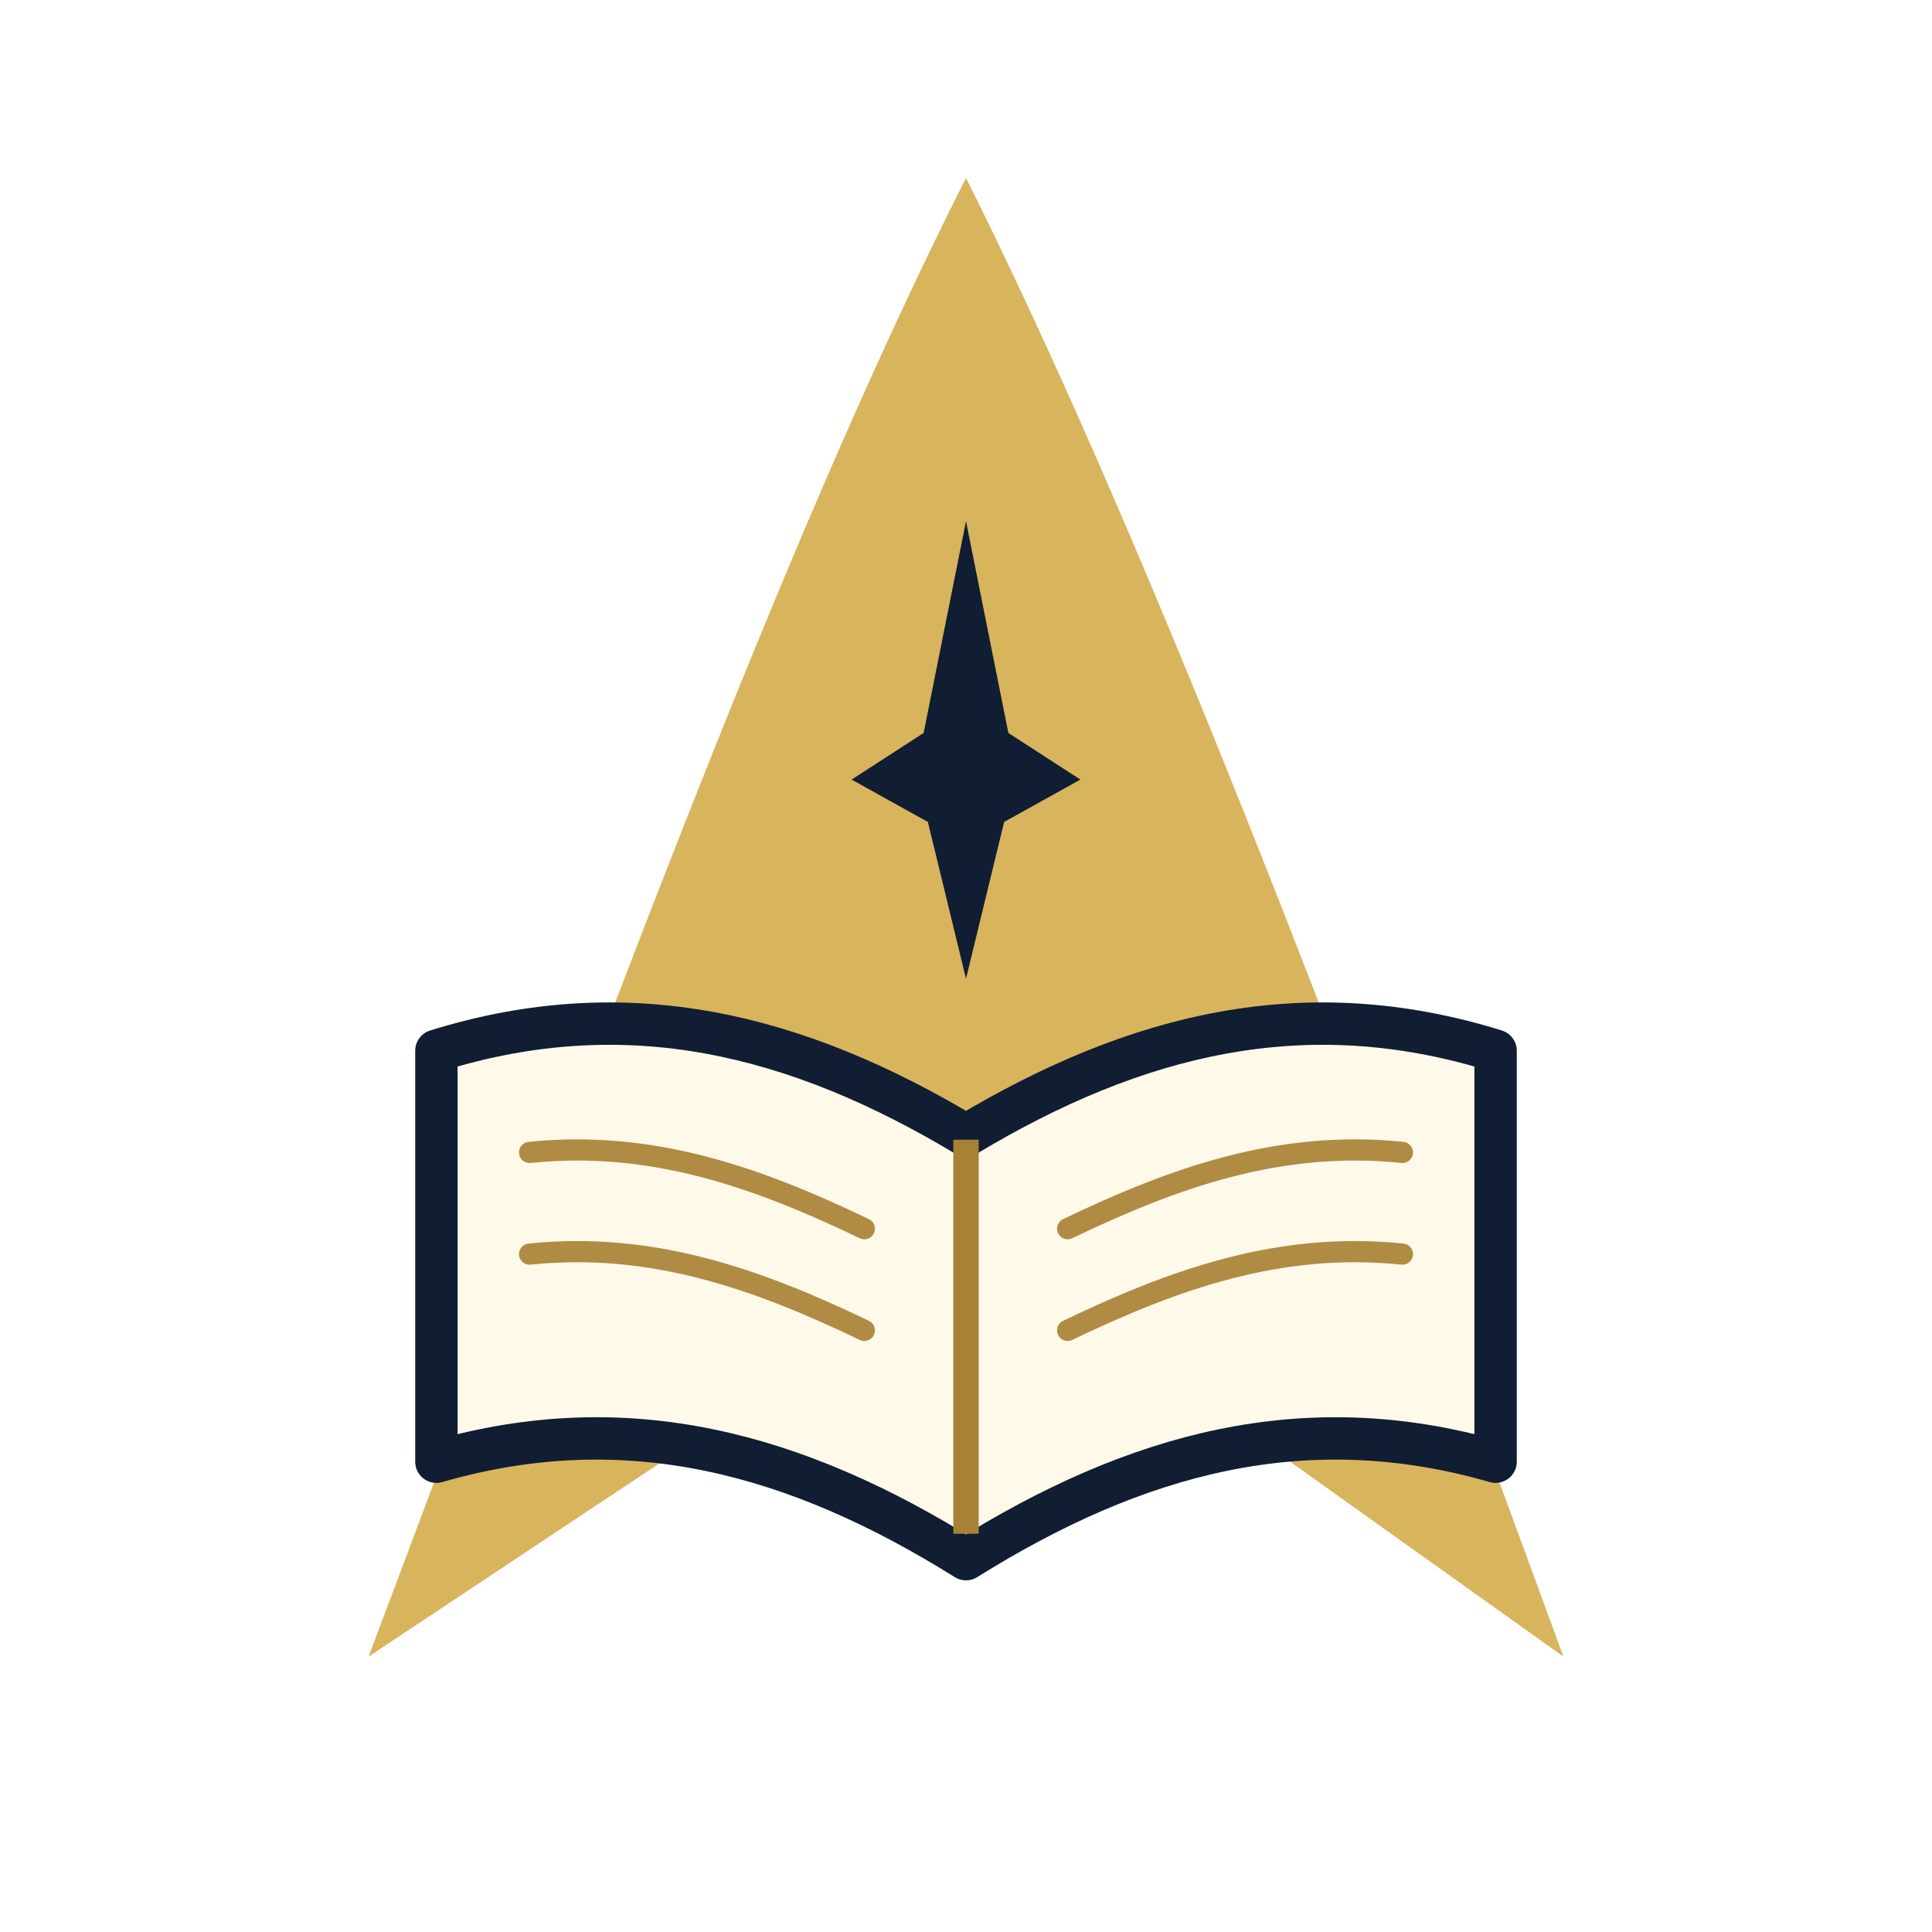
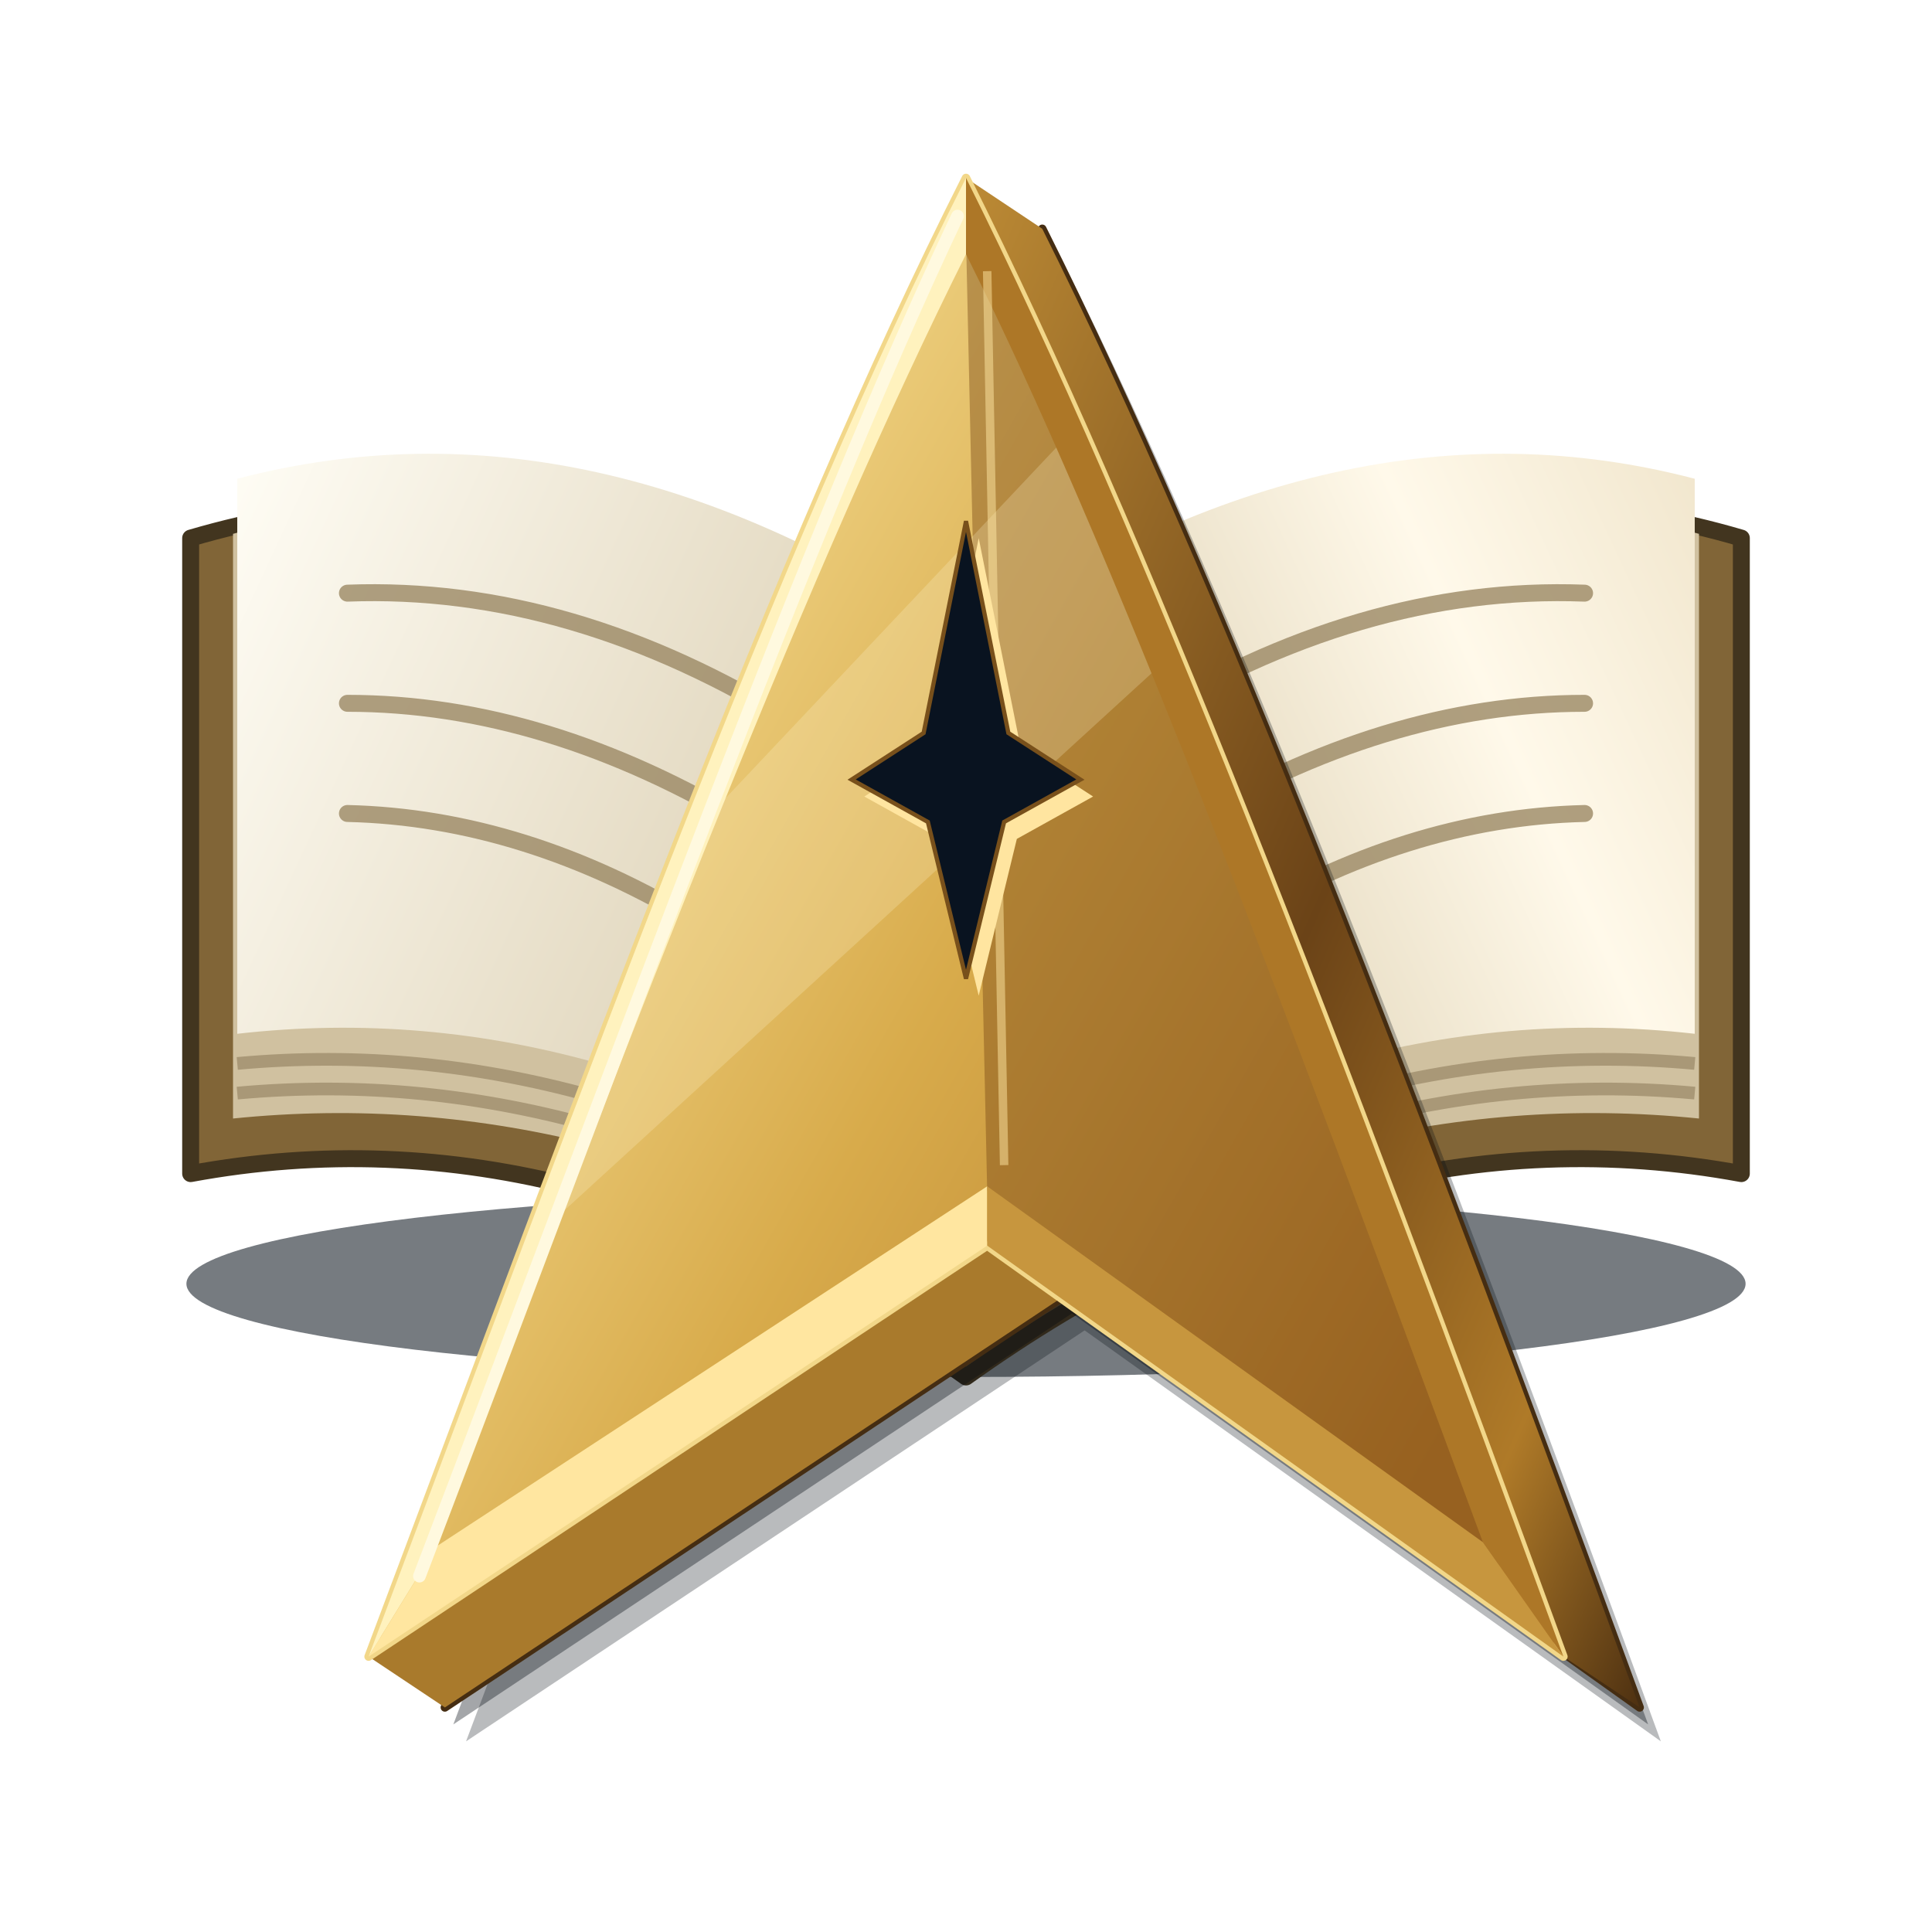
<svg xmlns="http://www.w3.org/2000/svg" width="456" height="456" viewBox="0 0 456 456">
-   <path fill="#D8B45D" d="M228 42C270 126 316 246 369 391L233 294L87 391C139 253 183 131 228 42Z" />
-   <path fill="#101D32" d="M228 123L218 173L201 184L219 194L228 231L237 194L255 184L238 173Z" />
-   <path d="M103 248C148 234 188 244 228 268C268 244 308 234 353 248V345C308 332 268 343 228 368C188 343 148 332 103 345Z" fill="#FFF9E9" stroke="#101D32" stroke-width="10" stroke-linejoin="round" />
-   <path d="M228 269V362" stroke="#A78236" stroke-width="6" />
-   <path d="M125 272C154 269 179 278 204 290M125 296C154 293 179 302 204 314M252 290C277 278 302 269 331 272M252 314C277 302 302 293 331 296" fill="none" stroke="#B08B43" stroke-width="5" stroke-linecap="round" />
+   <defs>
+     <linearGradient id="leftPage" x1="0" y1="0" x2="1" y2=".5">
+       <stop stop-color="#FFFDF5" />
+       <stop offset="1" stop-color="#D9CCAE" />
+     </linearGradient>
+     <linearGradient id="rightPage" x1="0" y1=".5" x2="1" y2="0">
+       <stop stop-color="#D4C5A3" />
+       <stop offset=".65" stop-color="#FFF9EA" />
+       <stop offset="1" stop-color="#F1E6CD" />
+     </linearGradient>
+     <linearGradient id="badge" x1="0" y1="0" x2="1" y2=".7">
+       <stop stop-color="#FFF3C0" />
+       <stop offset=".3" stop-color="#EFD283" />
+       <stop offset=".58" stop-color="#D8AB4B" />
+       <stop offset="1" stop-color="#AE7428" />
+     </linearGradient>
+     <linearGradient id="goldEdge" x1="0" y1="0" x2="1" y2="1">
+       <stop stop-color="#BD8B35" />
+       <stop offset=".5" stop-color="#6B4317" />
+       <stop offset=".82" stop-color="#AF7A28" />
+       <stop offset="1" stop-color="#4D3011" />
+     </linearGradient>
+     <clipPath id="deltaClip">
+       <path d="M228 42C270 126 316 246 369 391L233 294L87 391C139 253 183 131 228 42Z" />
+     </clipPath>
+   </defs>
+   <g id="book" transform="translate(0 -74)">
+     <ellipse cx="228" cy="377" rx="184" ry="22" fill="#060E18" opacity=".55" />
+     <path d="M45 201Q137 174 228 238Q319 174 411 201V351Q319 334 228 399Q137 334 45 351Z" fill="#816537" stroke="#42351F" stroke-width="4" stroke-linejoin="round" />
+     <path d="M55 200Q139 177 228 237Q317 177 401 200V338Q313 329 228 383Q143 329 55 338Z" fill="#D0C1A0" />
+     <path d="M56 187Q140 165 228 225V368Q144 308 56 318Z" fill="url(#leftPage)" />
+     <path d="M228 225Q316 165 400 187V318Q312 308 228 368Z" fill="url(#rightPage)" />
+     <path d="M56 325Q143 317 228 375Q313 317 400 325M56 332Q143 324 228 382Q313 324 400 332" fill="none" stroke="#A99877" stroke-width="3" />
+     <path d="M82 214Q135 212 188 245M82 240Q129 240 177 269M82 266Q124 267 165 292M268 245Q321 212 374 214M279 269Q327 240 374 240M291 292Q332 267 374 266" fill="none" stroke="#9B8864" stroke-width="4" stroke-linecap="round" opacity=".8" />
+     <path d="M228 225V368" stroke="#A38D62" stroke-width="5" />
+   </g>
+   <g id="delta">
+     <path d="M228 42C270 126 316 246 369 391L233 294L87 391C139 253 183 131 228 42Z" fill="#030911" opacity=".28" transform="translate(23 20)" />
+     <path d="M228 42C270 126 316 246 369 391L233 294L87 391C139 253 183 131 228 42Z" fill="#030911" opacity=".36" transform="translate(20 16)" />
+     <path d="M228 42C270 126 316 246 369 391L233 294L87 391C139 253 183 131 228 42Z" fill="#78501B" stroke="#452D12" stroke-width="2" stroke-linejoin="round" transform="translate(18 12)" />
+     <path d="M228 42C270 126 316 246 369 391L387 403C334 258 288 138 246 54Z" fill="url(#goldEdge)" />
+     <path d="M87 391L233 294L251 306L105 403Z" fill="#A97A2C" />
+     <path d="M228 42C270 126 316 246 369 391L233 294L87 391C139 253 183 131 228 42Z" fill="url(#badge)" stroke="#F2D789" stroke-width="2" stroke-linejoin="round" />
+     <g clip-path="url(#deltaClip)">
+       <path d="M228 56L233 281L354 370C305 238 263 129 228 56Z" fill="#794814" opacity=".43" />
+       <path d="M132 230L265 89L287 145L111 306Z" fill="#FFF7D2" opacity=".23" />
+       <path d="M228 42C183 131 139 253 87 391L103 365C151 237 192 132 228 60Z" fill="#FFF2BE" />
+       <path d="M228 42C270 126 316 246 369 391L350 364C302 234 262 128 228 60Z" fill="#AD7727" />
+       <path d="M87 391L233 294L233 280L103 365Z" fill="#FFE6A0" />
+       <path d="M233 280L350 364L369 391L233 294Z" fill="#C7963E" />
+     </g>
+     <path d="M226 51C190 127 149 241 99 372" fill="none" stroke="#FFF9DF" stroke-width="3" stroke-linecap="round" />
+     <path d="M233 64L237 275" fill="none" stroke="#FFE8A3" stroke-width="2" opacity=".5" />
+     <path d="M228 123L218 173L201 184L219 194L228 231L237 194L255 184L238 173Z" fill="#FFE5A0" transform="translate(3 4)" />
+     <path d="M228 123L218 173L201 184L219 194L228 231L237 194L255 184L238 173Z" fill="#091320" stroke="#78501B" stroke-width="1" />
+   </g>
</svg>
